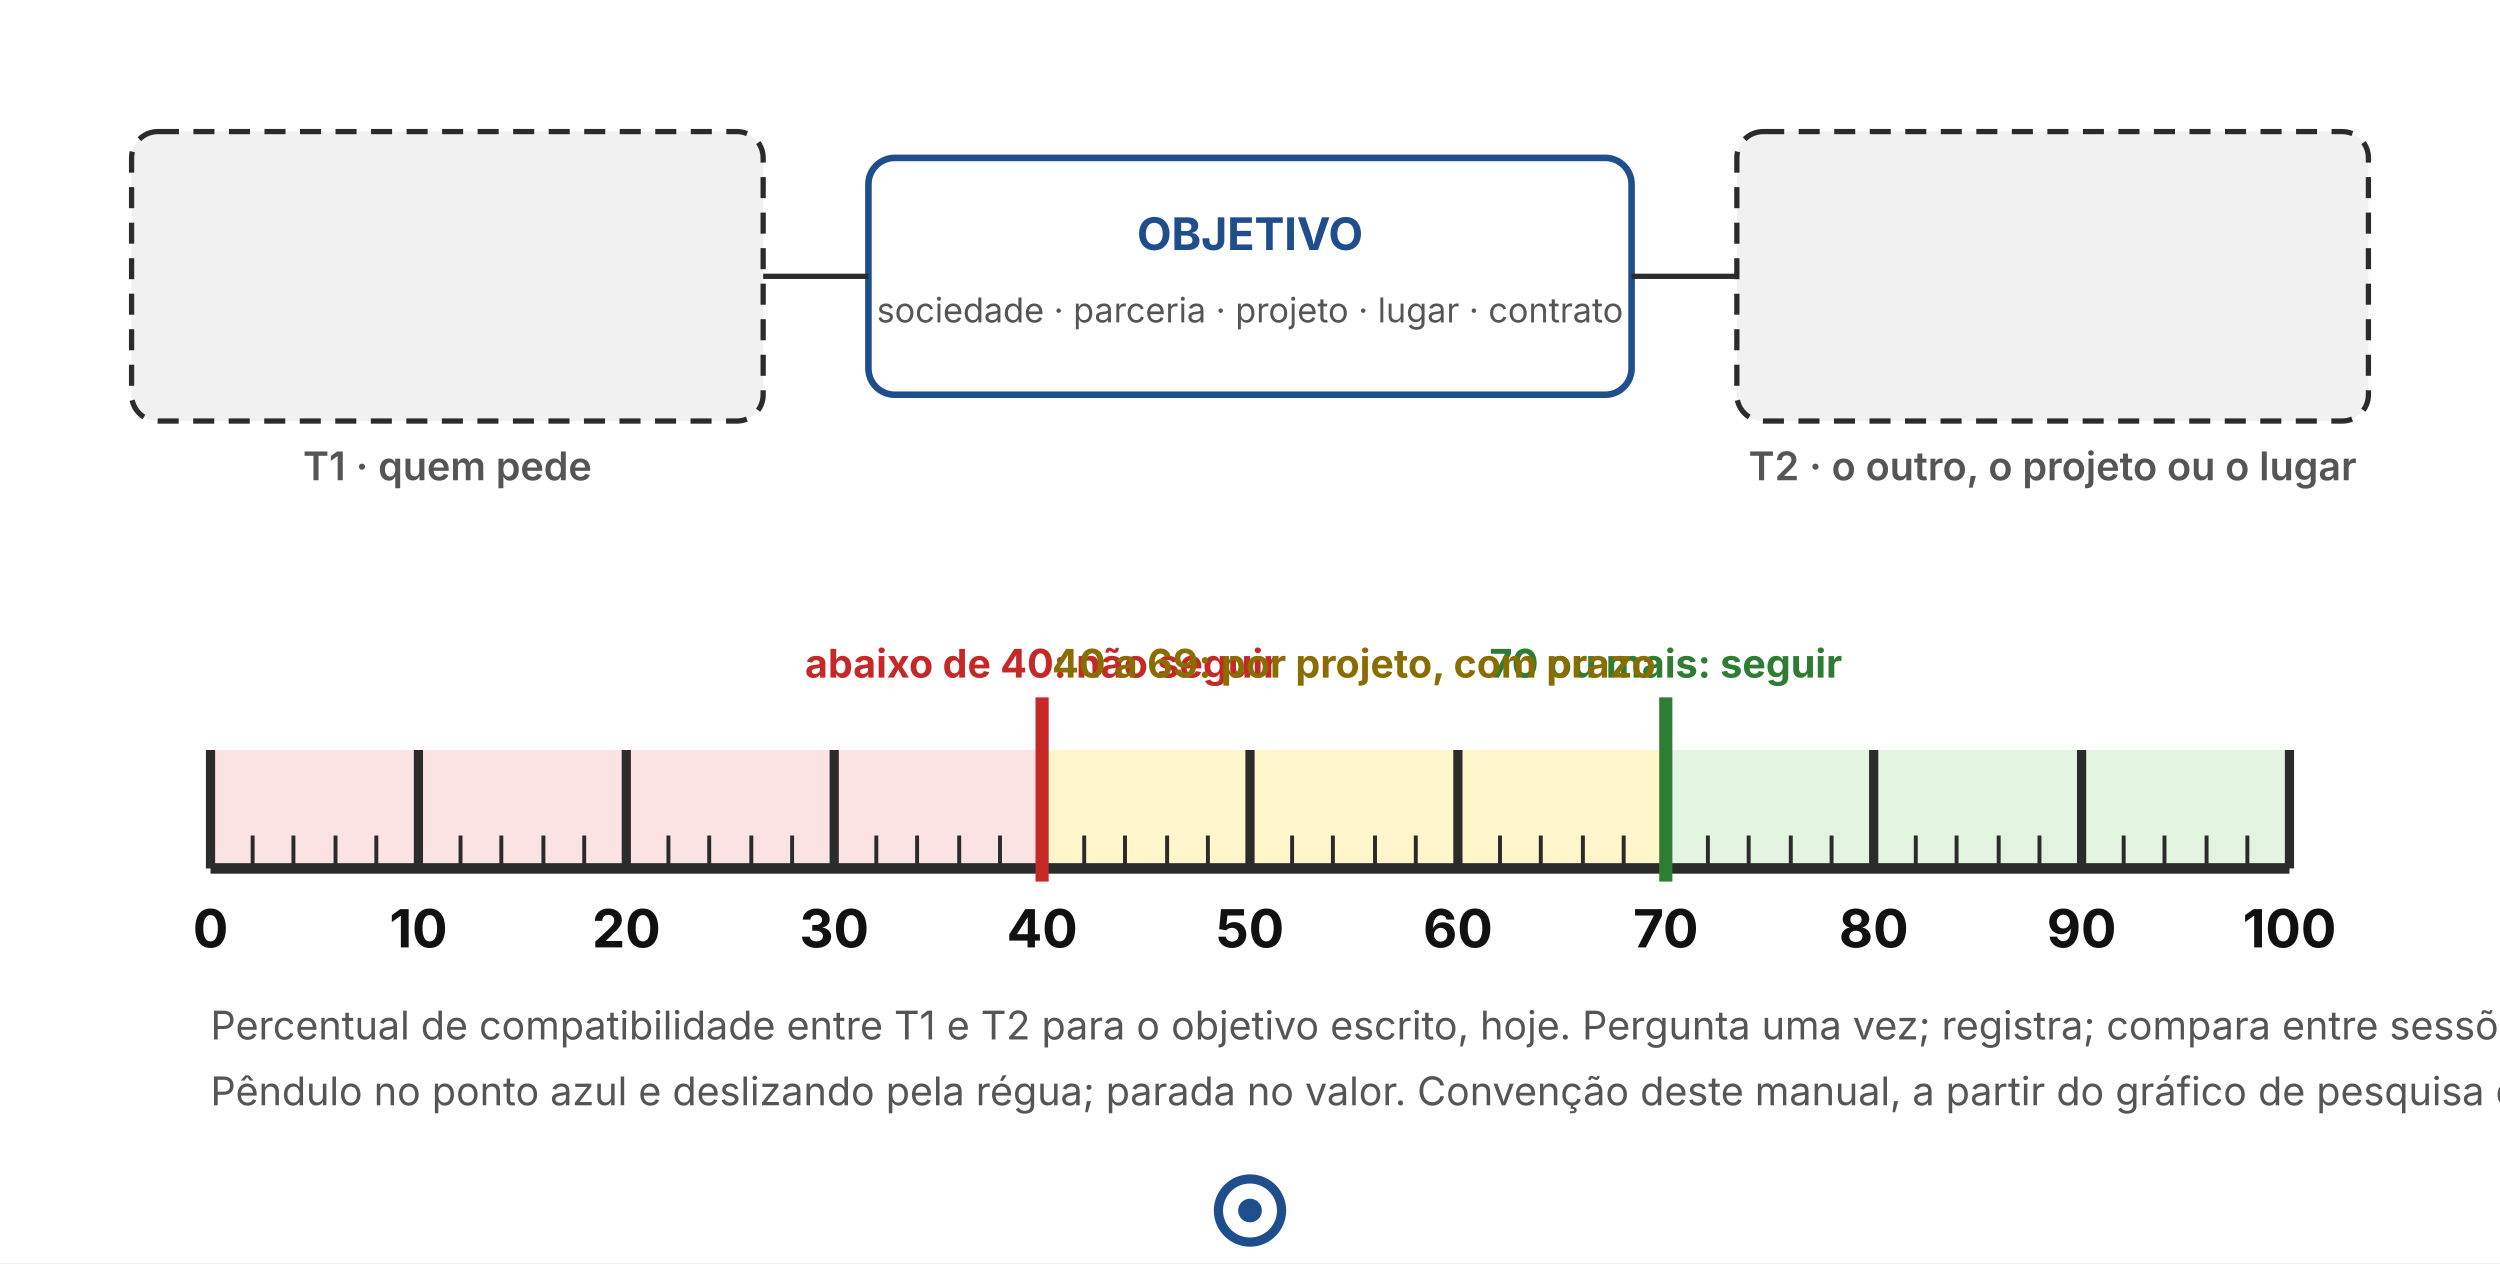
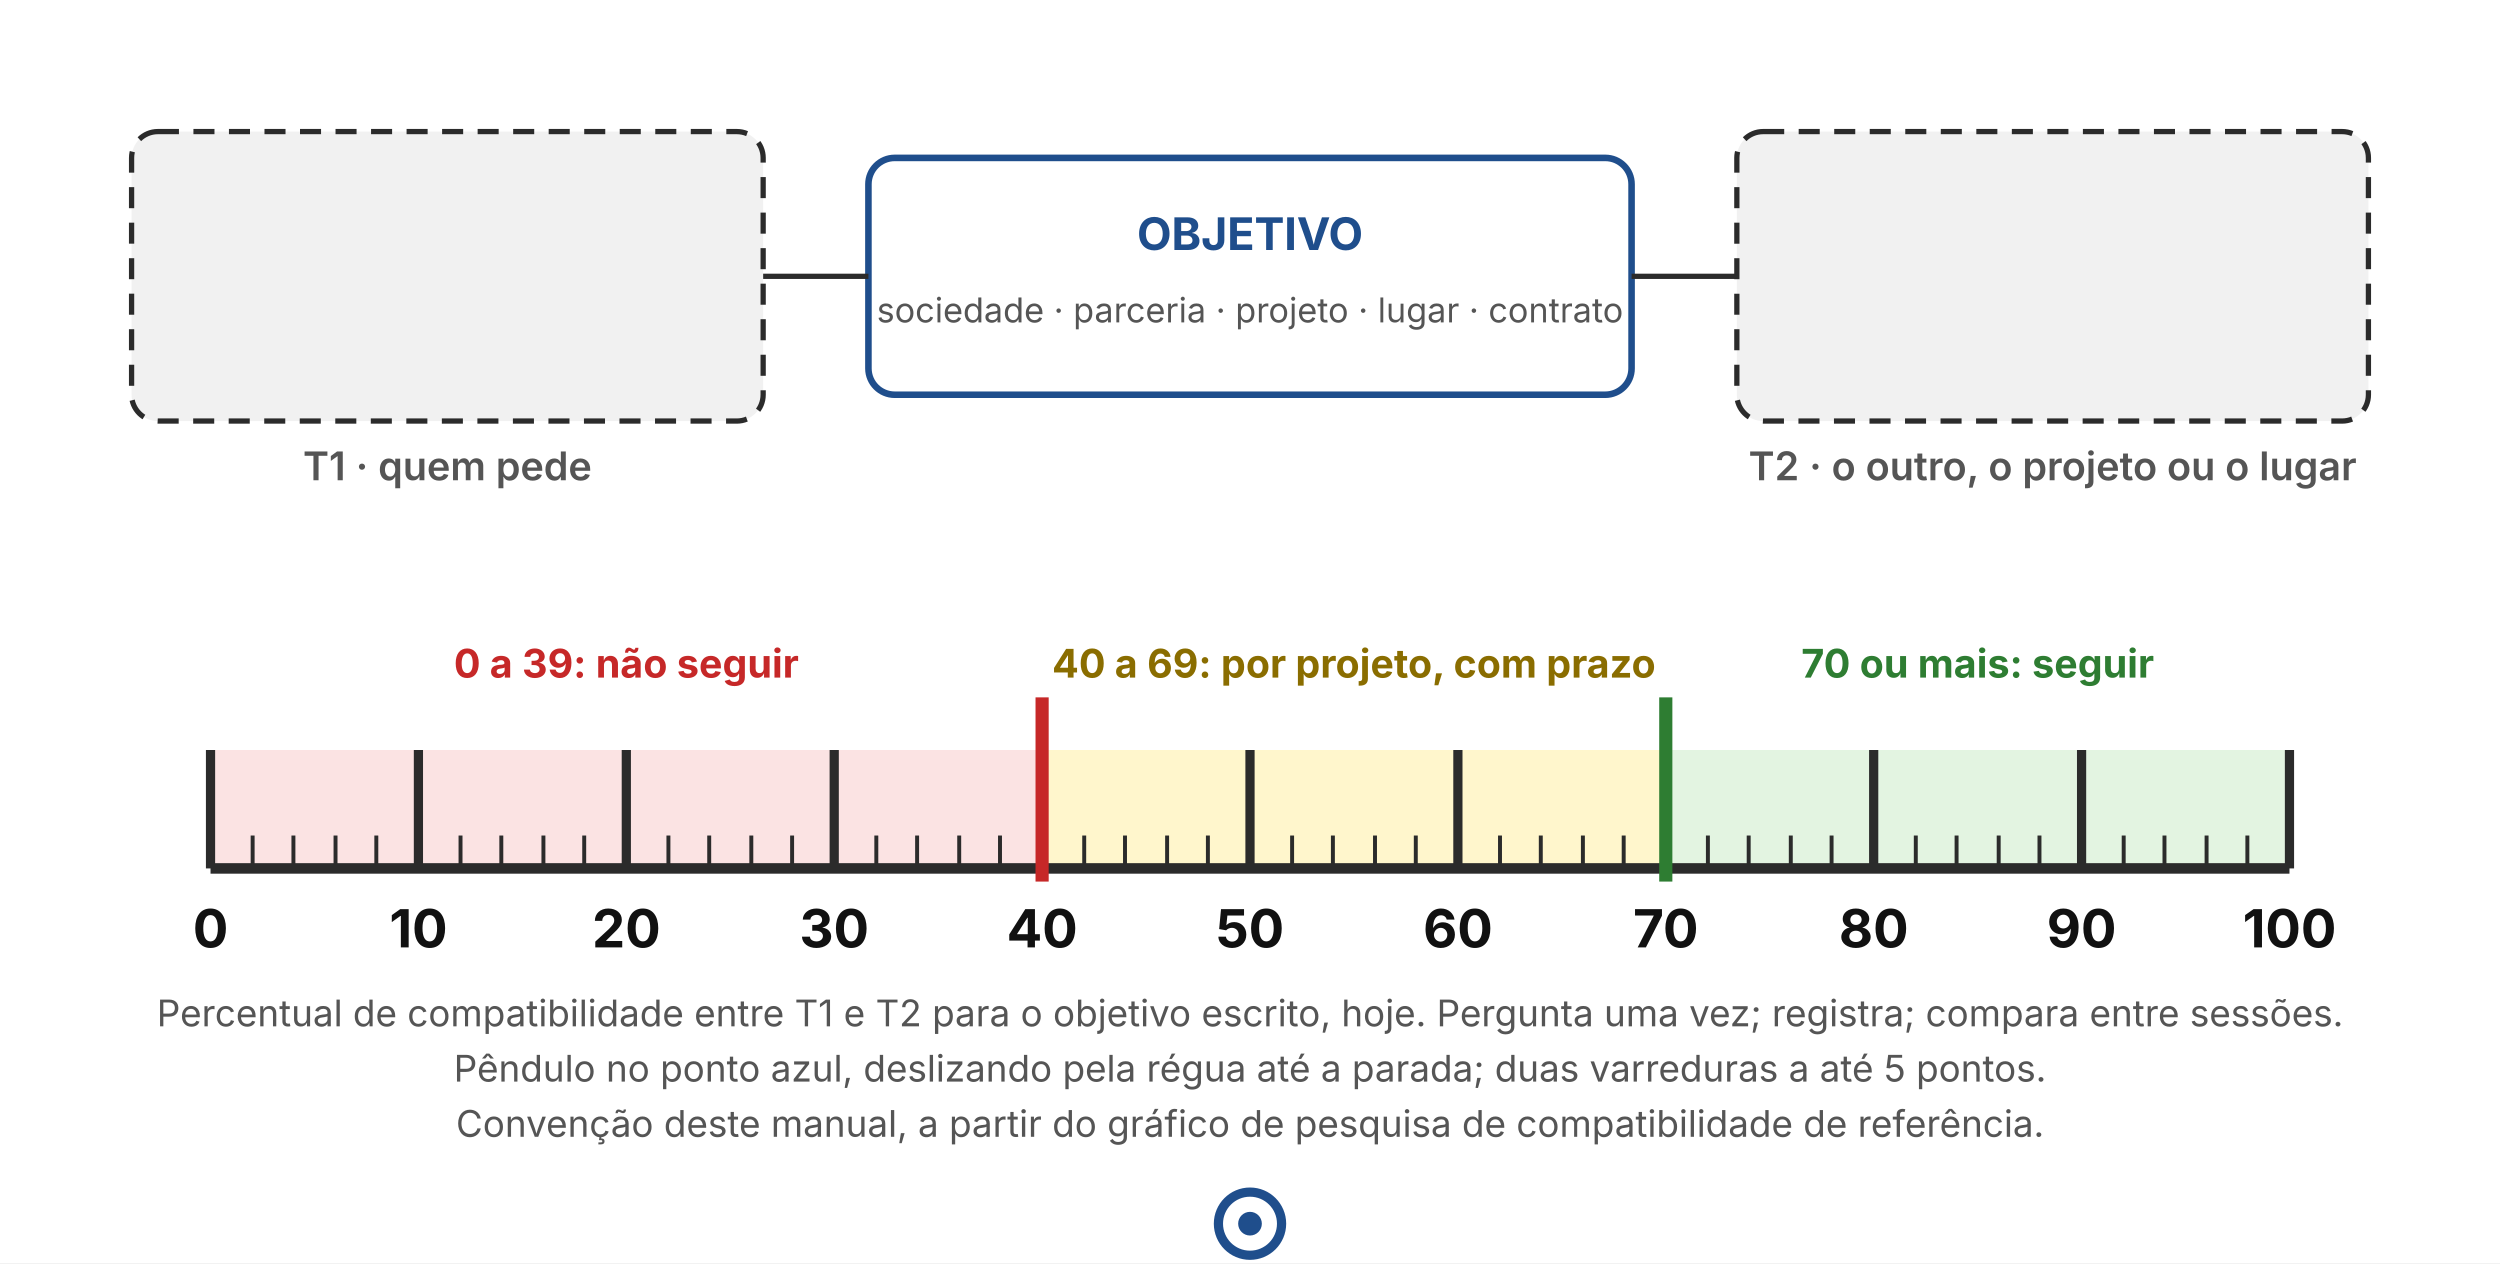
<svg xmlns="http://www.w3.org/2000/svg" width="190mm" height="96mm" viewBox="0 0 190 96" font-family="Inter, 'DejaVu Sans', Arial, sans-serif">
  <rect x="0" y="0" width="190" height="96" fill="white" />
  <rect x="10" y="10" width="48" height="22" rx="2" fill="#f1f1f1" stroke="#2b2b2b" stroke-width="0.4" stroke-dasharray="1.6 1.1" />
  <text x="34" y="36.5" font-size="3.0" fill="#555" text-anchor="middle" font-weight="600">T1 · quem pede</text>
  <rect x="132" y="10" width="48" height="22" rx="2" fill="#f1f1f1" stroke="#2b2b2b" stroke-width="0.4" stroke-dasharray="1.6 1.1" />
  <text x="156" y="36.5" font-size="3.0" fill="#555" text-anchor="middle" font-weight="600">T2 · o outro, o projeto ou o lugar</text>
  <rect x="66" y="12" width="58" height="18" rx="2" fill="white" stroke="#1f4e8c" stroke-width="0.5" />
  <text x="95" y="19" font-size="3.4" fill="#1f4e8c" text-anchor="middle" font-weight="700">OBJETIVO</text>
  <text x="95" y="24.5" font-size="2.6" fill="#555" text-anchor="middle">sociedade · parceria · projeto · lugar · contrato</text>
  <line x1="58" y1="21" x2="66" y2="21" stroke="#2b2b2b" stroke-width="0.4" />
  <line x1="124" y1="21" x2="132" y2="21" stroke="#2b2b2b" stroke-width="0.4" />
  <rect x="16.0" y="57" width="63.2" height="9" fill="#fbe3e3" />
  <rect x="79.2" y="57" width="47.4" height="9" fill="#fff6cc" />
  <rect x="126.6" y="57" width="47.4" height="9" fill="#e3f4e1" />
  <line x1="16" y1="66" x2="174" y2="66" stroke="#2b2b2b" stroke-width="0.8" />
  <line x1="16.0" y1="66" x2="16.0" y2="57" stroke="#2b2b2b" stroke-width="0.7" />
  <text x="16.0" y="72" font-size="4.0" fill="#111" font-weight="700" text-anchor="middle">0</text>
  <line x1="19.2" y1="66" x2="19.2" y2="63.5" stroke="#2b2b2b" stroke-width="0.3" />
  <line x1="22.3" y1="66" x2="22.3" y2="63.5" stroke="#2b2b2b" stroke-width="0.3" />
  <line x1="25.5" y1="66" x2="25.5" y2="63.5" stroke="#2b2b2b" stroke-width="0.3" />
  <line x1="28.6" y1="66" x2="28.6" y2="63.5" stroke="#2b2b2b" stroke-width="0.3" />
  <line x1="31.8" y1="66" x2="31.8" y2="57" stroke="#2b2b2b" stroke-width="0.7" />
  <text x="31.8" y="72" font-size="4.0" fill="#111" font-weight="700" text-anchor="middle">10</text>
  <line x1="35.0" y1="66" x2="35.0" y2="63.5" stroke="#2b2b2b" stroke-width="0.3" />
  <line x1="38.1" y1="66" x2="38.1" y2="63.5" stroke="#2b2b2b" stroke-width="0.3" />
  <line x1="41.3" y1="66" x2="41.3" y2="63.5" stroke="#2b2b2b" stroke-width="0.3" />
  <line x1="44.4" y1="66" x2="44.4" y2="63.5" stroke="#2b2b2b" stroke-width="0.3" />
  <line x1="47.6" y1="66" x2="47.6" y2="57" stroke="#2b2b2b" stroke-width="0.7" />
  <text x="47.6" y="72" font-size="4.0" fill="#111" font-weight="700" text-anchor="middle">20</text>
  <line x1="50.8" y1="66" x2="50.8" y2="63.5" stroke="#2b2b2b" stroke-width="0.3" />
  <line x1="53.9" y1="66" x2="53.9" y2="63.5" stroke="#2b2b2b" stroke-width="0.3" />
  <line x1="57.1" y1="66" x2="57.1" y2="63.5" stroke="#2b2b2b" stroke-width="0.3" />
  <line x1="60.2" y1="66" x2="60.2" y2="63.5" stroke="#2b2b2b" stroke-width="0.3" />
  <line x1="63.4" y1="66" x2="63.4" y2="57" stroke="#2b2b2b" stroke-width="0.7" />
  <text x="63.4" y="72" font-size="4.0" fill="#111" font-weight="700" text-anchor="middle">30</text>
  <line x1="66.6" y1="66" x2="66.6" y2="63.5" stroke="#2b2b2b" stroke-width="0.3" />
  <line x1="69.7" y1="66" x2="69.7" y2="63.5" stroke="#2b2b2b" stroke-width="0.3" />
  <line x1="72.9" y1="66" x2="72.9" y2="63.5" stroke="#2b2b2b" stroke-width="0.3" />
  <line x1="76.0" y1="66" x2="76.0" y2="63.5" stroke="#2b2b2b" stroke-width="0.3" />
  <line x1="79.2" y1="66" x2="79.2" y2="57" stroke="#2b2b2b" stroke-width="0.7" />
  <text x="79.2" y="72" font-size="4.0" fill="#111" font-weight="700" text-anchor="middle">40</text>
  <line x1="82.4" y1="66" x2="82.4" y2="63.5" stroke="#2b2b2b" stroke-width="0.3" />
  <line x1="85.5" y1="66" x2="85.5" y2="63.5" stroke="#2b2b2b" stroke-width="0.3" />
  <line x1="88.7" y1="66" x2="88.7" y2="63.5" stroke="#2b2b2b" stroke-width="0.3" />
  <line x1="91.8" y1="66" x2="91.8" y2="63.5" stroke="#2b2b2b" stroke-width="0.3" />
  <line x1="95.0" y1="66" x2="95.0" y2="57" stroke="#2b2b2b" stroke-width="0.7" />
  <text x="95.0" y="72" font-size="4.0" fill="#111" font-weight="700" text-anchor="middle">50</text>
  <line x1="98.2" y1="66" x2="98.2" y2="63.5" stroke="#2b2b2b" stroke-width="0.3" />
  <line x1="101.3" y1="66" x2="101.3" y2="63.5" stroke="#2b2b2b" stroke-width="0.3" />
  <line x1="104.5" y1="66" x2="104.5" y2="63.5" stroke="#2b2b2b" stroke-width="0.3" />
  <line x1="107.6" y1="66" x2="107.6" y2="63.5" stroke="#2b2b2b" stroke-width="0.3" />
  <line x1="110.8" y1="66" x2="110.8" y2="57" stroke="#2b2b2b" stroke-width="0.7" />
  <text x="110.8" y="72" font-size="4.0" fill="#111" font-weight="700" text-anchor="middle">60</text>
  <line x1="114.0" y1="66" x2="114.0" y2="63.5" stroke="#2b2b2b" stroke-width="0.3" />
  <line x1="117.1" y1="66" x2="117.1" y2="63.5" stroke="#2b2b2b" stroke-width="0.3" />
  <line x1="120.3" y1="66" x2="120.3" y2="63.5" stroke="#2b2b2b" stroke-width="0.3" />
  <line x1="123.4" y1="66" x2="123.4" y2="63.5" stroke="#2b2b2b" stroke-width="0.3" />
  <line x1="126.6" y1="66" x2="126.6" y2="57" stroke="#2b2b2b" stroke-width="0.7" />
  <text x="126.6" y="72" font-size="4.0" fill="#111" font-weight="700" text-anchor="middle">70</text>
  <line x1="129.8" y1="66" x2="129.8" y2="63.5" stroke="#2b2b2b" stroke-width="0.3" />
  <line x1="132.9" y1="66" x2="132.9" y2="63.5" stroke="#2b2b2b" stroke-width="0.3" />
  <line x1="136.1" y1="66" x2="136.1" y2="63.5" stroke="#2b2b2b" stroke-width="0.3" />
  <line x1="139.2" y1="66" x2="139.2" y2="63.5" stroke="#2b2b2b" stroke-width="0.3" />
  <line x1="142.4" y1="66" x2="142.4" y2="57" stroke="#2b2b2b" stroke-width="0.7" />
  <text x="142.4" y="72" font-size="4.0" fill="#111" font-weight="700" text-anchor="middle">80</text>
  <line x1="145.6" y1="66" x2="145.6" y2="63.5" stroke="#2b2b2b" stroke-width="0.3" />
  <line x1="148.7" y1="66" x2="148.7" y2="63.5" stroke="#2b2b2b" stroke-width="0.3" />
  <line x1="151.9" y1="66" x2="151.9" y2="63.5" stroke="#2b2b2b" stroke-width="0.3" />
  <line x1="155.0" y1="66" x2="155.0" y2="63.5" stroke="#2b2b2b" stroke-width="0.3" />
  <line x1="158.2" y1="66" x2="158.2" y2="57" stroke="#2b2b2b" stroke-width="0.7" />
  <text x="158.2" y="72" font-size="4.0" fill="#111" font-weight="700" text-anchor="middle">90</text>
  <line x1="161.4" y1="66" x2="161.4" y2="63.5" stroke="#2b2b2b" stroke-width="0.3" />
  <line x1="164.5" y1="66" x2="164.5" y2="63.5" stroke="#2b2b2b" stroke-width="0.3" />
  <line x1="167.7" y1="66" x2="167.7" y2="63.5" stroke="#2b2b2b" stroke-width="0.3" />
  <line x1="170.8" y1="66" x2="170.8" y2="63.5" stroke="#2b2b2b" stroke-width="0.3" />
  <line x1="174.0" y1="66" x2="174.0" y2="57" stroke="#2b2b2b" stroke-width="0.7" />
  <text x="174.0" y="72" font-size="4.0" fill="#111" font-weight="700" text-anchor="middle">100</text>
  <line x1="79.2" y1="53" x2="79.2" y2="67" stroke="#c62828" stroke-width="1" />
-   <text x="79.2" y="51.5" font-size="3.0" fill="#c62828" font-weight="700" text-anchor="middle">abaixo de 40: não seguir</text>
  <line x1="126.6" y1="53" x2="126.6" y2="67" stroke="#2e7d32" stroke-width="1" />
-   <text x="126.6" y="51.5" font-size="3.0" fill="#2e7d32" font-weight="700" text-anchor="middle">70 ou mais: seguir</text>
+   <text x="47.6" y="51.5" font-size="3.0" fill="#c62828" font-weight="700" text-anchor="middle">0 a 39: não seguir</text>
  <text x="102.9" y="51.5" font-size="3.0" fill="#8a6d00" font-weight="700" text-anchor="middle">40 a 69: por projeto, com prazo</text>
-   <text x="16" y="79" font-size="3" fill="#555">Percentual de compatibilidade entre T1 e T2 para o objetivo escrito, hoje. Pergunta uma vez; registra; compara entre sessões.</text>
-   <text x="16" y="84" font-size="3" fill="#555">Pêndulo no ponto azul e deslizando pela régua; parada no valor. Convenção deste manual, a partir do gráfico de pesquisa de compatibilidade de referência.</text>
-   <circle cx="95.0" cy="92" r="2.4" fill="white" stroke="#1f4e8c" stroke-width="0.7" />
-   <circle cx="95.0" cy="92" r="0.9" fill="#1f4e8c" />
+   <text x="150.3" y="51.5" font-size="3.0" fill="#2e7d32" font-weight="700" text-anchor="middle">70 ou mais: seguir</text>
+   <text x="95.0" y="78.0" font-size="2.8" fill="#555" text-anchor="middle">Percentual de compatibilidade entre T1 e T2 para o objetivo escrito, hoje. Pergunta uma vez; registra; compara entre sessões.</text>
+   <text x="95.0" y="82.2" font-size="2.8" fill="#555" text-anchor="middle">Pêndulo no ponto azul, deslizando pela régua até a parada; duas varreduras a até 5 pontos.</text>
+   <text x="95.0" y="86.4" font-size="2.8" fill="#555" text-anchor="middle">Convenção deste manual, a partir do gráfico de pesquisa de compatibilidade de referência.</text>
+   <circle cx="95.0" cy="93" r="2.4" fill="white" stroke="#1f4e8c" stroke-width="0.7" />
+   <circle cx="95.0" cy="93" r="0.9" fill="#1f4e8c" />
</svg>
